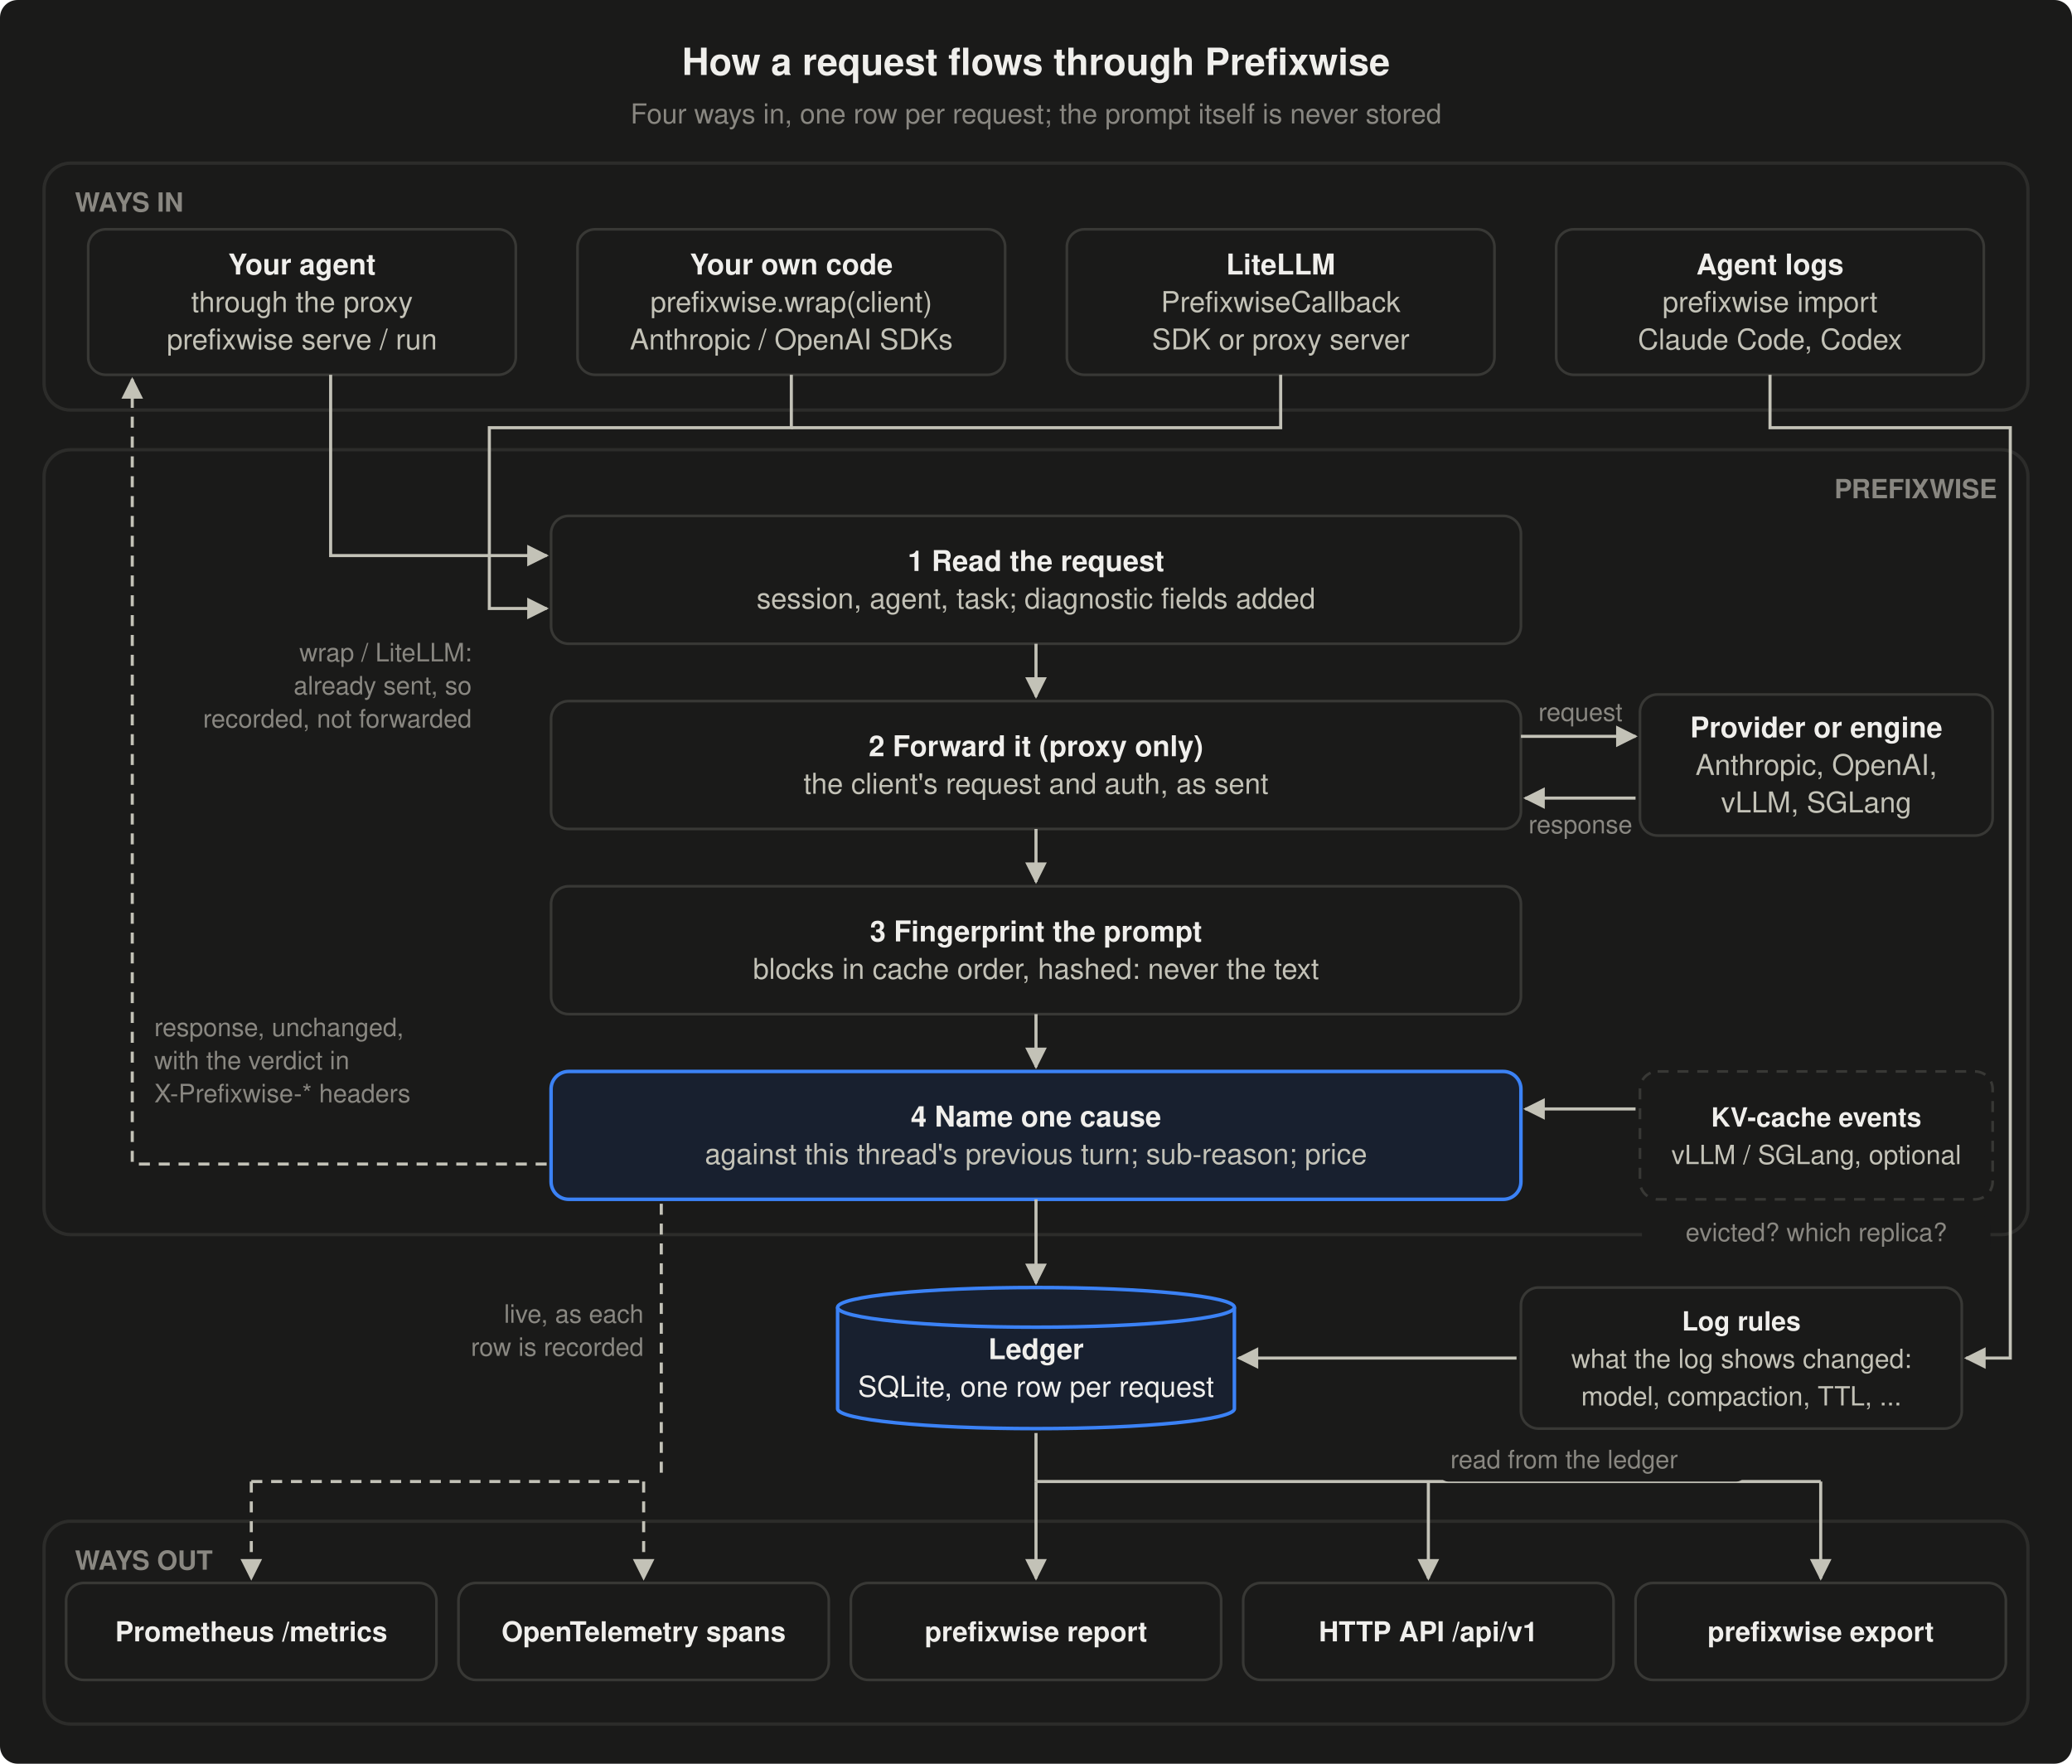
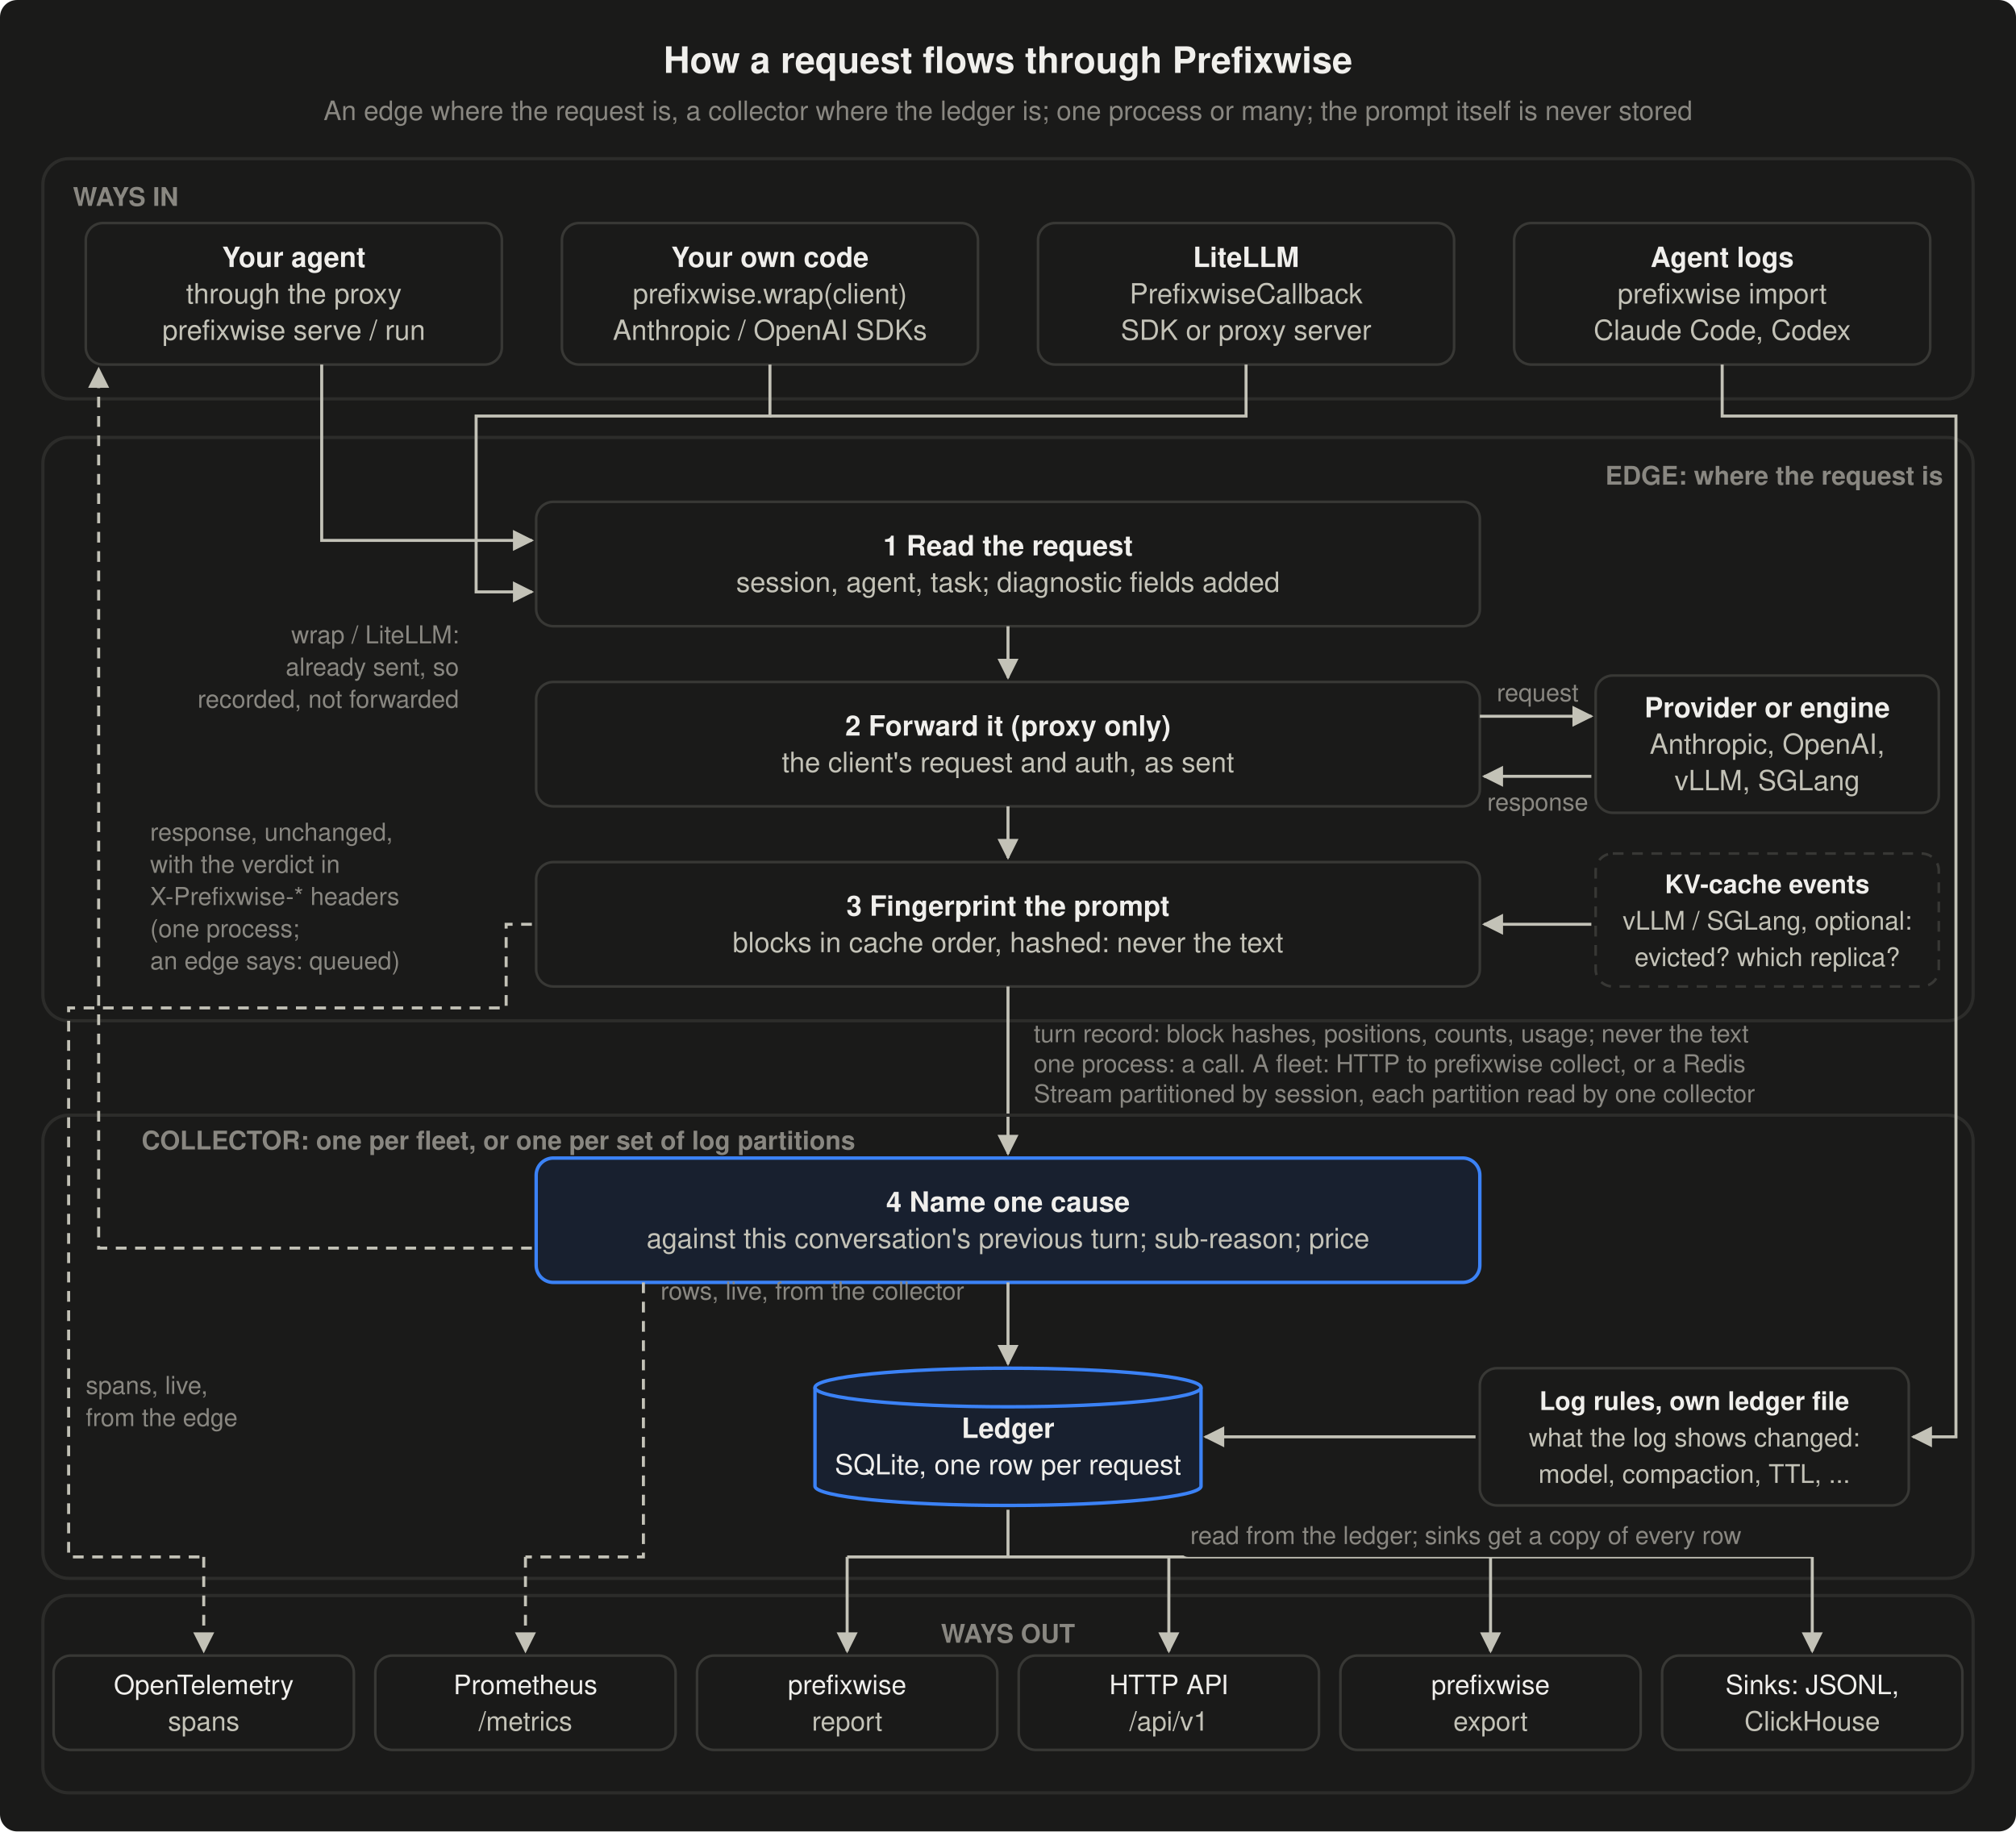
- <svg xmlns="http://www.w3.org/2000/svg" width="940" height="800" viewBox="0 0 940 800" role="img" aria-label="How a request flows through Prefixwise: four ways in; read, forward (proxy only), fingerprint and name one cause; the response back with the verdict in headers; agent logs through their own rules; one ledger row; Prometheus and OpenTelemetry live, report, API and export from the ledger" font-family="system-ui, -apple-system, 'Segoe UI', Helvetica, Arial, sans-serif">
+ <svg xmlns="http://www.w3.org/2000/svg" width="940" height="854" viewBox="0 0 940 854" role="img" aria-label="How a request flows through Prefixwise: four ways in; an edge reads, forwards (proxy only) and fingerprints the request where it is; a turn record (hashes, counts, usage, never text) crosses to a collector, in one process or over HTTP or a Redis Stream partitioned by session, which names one cause and writes one ledger row; the response back with the verdict in headers; the engine's KV-cache events joined at the edge; agent logs through their own rules into their own ledger file; OpenTelemetry spans live from the edge, Prometheus live from the collector's rows, report, API and export from the ledger, sinks a copy of every row" font-family="system-ui, -apple-system, 'Segoe UI', Helvetica, Arial, sans-serif">
  <defs>
    <marker id="a" viewBox="0 0 10 10" refX="9" refY="5" markerWidth="7" markerHeight="7" orient="auto-start-reverse">
      <path d="M0,0 L10,5 L0,10 z" fill="#c3c2b7" />
    </marker>
  </defs>
-   <rect width="940" height="800" rx="8" fill="#1a1a19" />
+   <rect width="940" height="854" rx="8" fill="#1a1a19" />
  <text x="470.0" y="34.0" fill="#f0efec" font-size="17" text-anchor="middle" font-weight="600">How a request flows through Prefixwise</text>
-   <text x="470.0" y="56.0" fill="#898781" font-size="12.5" text-anchor="middle" font-weight="400">Four ways in, one row per request; the prompt itself is never stored</text>
+   <text x="470.0" y="56.0" fill="#898781" font-size="12.5" text-anchor="middle" font-weight="400">An edge where the request is, a collector where the ledger is; one process or many; the prompt itself is never stored</text>
  <rect x="20" y="74" width="900" height="112" rx="12" fill="none" stroke="#2c2c2a" stroke-width="1.5" />
  <text x="34.0" y="96.0" fill="#898781" font-size="12" text-anchor="start" font-weight="600">WAYS IN</text>
  <rect x="40" y="104" width="194" height="66" rx="8" fill="#1a1a19" stroke="#383835" stroke-width="1.2" />
  <text x="137.0" y="124.5" fill="#f0efec" font-size="13" text-anchor="middle" font-weight="600">Your agent</text>
  <text x="137.0" y="141.5" fill="#c3c2b7" font-size="13" text-anchor="middle" font-weight="400">through the proxy</text>
  <text x="137.0" y="158.5" fill="#c3c2b7" font-size="13" text-anchor="middle" font-weight="400">prefixwise serve / run</text>
  <rect x="262" y="104" width="194" height="66" rx="8" fill="#1a1a19" stroke="#383835" stroke-width="1.2" />
  <text x="359.0" y="124.5" fill="#f0efec" font-size="13" text-anchor="middle" font-weight="600">Your own code</text>
  <text x="359.0" y="141.5" fill="#c3c2b7" font-size="13" text-anchor="middle" font-weight="400">prefixwise.wrap(client)</text>
  <text x="359.0" y="158.5" fill="#c3c2b7" font-size="13" text-anchor="middle" font-weight="400">Anthropic / OpenAI SDKs</text>
  <rect x="484" y="104" width="194" height="66" rx="8" fill="#1a1a19" stroke="#383835" stroke-width="1.2" />
  <text x="581.0" y="124.5" fill="#f0efec" font-size="13" text-anchor="middle" font-weight="600">LiteLLM</text>
  <text x="581.0" y="141.5" fill="#c3c2b7" font-size="13" text-anchor="middle" font-weight="400">PrefixwiseCallback</text>
  <text x="581.0" y="158.5" fill="#c3c2b7" font-size="13" text-anchor="middle" font-weight="400">SDK or proxy server</text>
  <rect x="706" y="104" width="194" height="66" rx="8" fill="#1a1a19" stroke="#383835" stroke-width="1.2" />
  <text x="803.0" y="124.5" fill="#f0efec" font-size="13" text-anchor="middle" font-weight="600">Agent logs</text>
  <text x="803.0" y="141.5" fill="#c3c2b7" font-size="13" text-anchor="middle" font-weight="400">prefixwise import</text>
  <text x="803.0" y="158.5" fill="#c3c2b7" font-size="13" text-anchor="middle" font-weight="400">Claude Code, Codex</text>
-   <rect x="20" y="204" width="900" height="356" rx="12" fill="none" stroke="#2c2c2a" stroke-width="1.5" />
-   <text x="906.0" y="226.0" fill="#898781" font-size="12" text-anchor="end" font-weight="600">PREFIXWISE</text>
+   <rect x="20" y="204" width="900" height="272" rx="12" fill="none" stroke="#2c2c2a" stroke-width="1.5" />
+   <text x="906.0" y="226.0" fill="#898781" font-size="12" text-anchor="end" font-weight="600">EDGE: where the request is</text>
  <rect x="250" y="234" width="440" height="58" rx="8" fill="#1a1a19" stroke="#383835" stroke-width="1.2" />
  <text x="470.0" y="259.0" fill="#f0efec" font-size="13" text-anchor="middle" font-weight="600">1  Read the request</text>
  <text x="470.0" y="276.0" fill="#c3c2b7" font-size="13" text-anchor="middle" font-weight="400">session, agent, task; diagnostic fields added</text>
  <rect x="250" y="318" width="440" height="58" rx="8" fill="#1a1a19" stroke="#383835" stroke-width="1.2" />
  <text x="470.0" y="343.0" fill="#f0efec" font-size="13" text-anchor="middle" font-weight="600">2  Forward it (proxy only)</text>
  <text x="470.0" y="360.0" fill="#c3c2b7" font-size="13" text-anchor="middle" font-weight="400">the client's request and auth, as sent</text>
  <rect x="250" y="402" width="440" height="58" rx="8" fill="#1a1a19" stroke="#383835" stroke-width="1.2" />
  <text x="470.0" y="427.0" fill="#f0efec" font-size="13" text-anchor="middle" font-weight="600">3  Fingerprint the prompt</text>
  <text x="470.0" y="444.0" fill="#c3c2b7" font-size="13" text-anchor="middle" font-weight="400">blocks in cache order, hashed: never the text</text>
-   <rect x="250" y="486" width="440" height="58" rx="8" fill="#18202f" stroke="#3b82f6" stroke-width="1.6" />
-   <text x="470.0" y="511.0" fill="#f0efec" font-size="13" text-anchor="middle" font-weight="600">4  Name one cause</text>
-   <text x="470.0" y="528.0" fill="#c3c2b7" font-size="13" text-anchor="middle" font-weight="400">against this thread's previous turn; sub-reason; price</text>
+   <rect x="250" y="540" width="440" height="58" rx="8" fill="#18202f" stroke="#3b82f6" stroke-width="1.6" />
+   <text x="470.0" y="565.0" fill="#f0efec" font-size="13" text-anchor="middle" font-weight="600">4  Name one cause</text>
+   <text x="470.0" y="582.0" fill="#c3c2b7" font-size="13" text-anchor="middle" font-weight="400">against this conversation's previous turn; sub-reason; price</text>
  <path d="M470.0,292.0 L470.0,316.0" fill="none" stroke="#c3c2b7" stroke-width="1.4" marker-end="url(#a)" />
  <path d="M470.0,376.0 L470.0,400.0" fill="none" stroke="#c3c2b7" stroke-width="1.4" marker-end="url(#a)" />
-   <path d="M470.0,460.0 L470.0,484.0" fill="none" stroke="#c3c2b7" stroke-width="1.4" marker-end="url(#a)" />
+   <path d="M470.0,460.0 L470.0,538.0" fill="none" stroke="#c3c2b7" stroke-width="1.4" marker-end="url(#a)" />
+   <text x="482.0" y="486.0" fill="#898781" font-size="11.5" text-anchor="start" font-weight="400">turn record: block hashes, positions, counts, usage; never the text</text>
+   <text x="482.0" y="500.0" fill="#898781" font-size="11.5" text-anchor="start" font-weight="400">one process: a call. A fleet: HTTP to prefixwise collect, or a Redis</text>
+   <text x="482.0" y="514.0" fill="#898781" font-size="11.5" text-anchor="start" font-weight="400">Stream partitioned by session, each partition read by one collector</text>
+   <rect x="20" y="520" width="900" height="216" rx="12" fill="none" stroke="#2c2c2a" stroke-width="1.5" />
+   <text x="34.0" y="542.0" fill="#898781" font-size="12" text-anchor="start" font-weight="600" />
+   <text x="66.0" y="536.0" fill="#898781" font-size="12" text-anchor="start" font-weight="600">COLLECTOR: one per fleet, or one per set of log partitions</text>
  <path d="M150.0,170.0 L150.0,252.0 L248.0,252.0" fill="none" stroke="#c3c2b7" stroke-width="1.4" marker-end="url(#a)" />
  <path d="M359.0,170.0 L359.0,194.0 L222.0,194.0 L222.0,276.0 L248.0,276.0" fill="none" stroke="#c3c2b7" stroke-width="1.4" marker-end="url(#a)" />
  <path d="M581.0,170.0 L581.0,194.0 L359.0,194.0" fill="none" stroke="#c3c2b7" stroke-width="1.4" />
  <text x="214.0" y="300.0" fill="#898781" font-size="11.5" text-anchor="end" font-weight="400">wrap / LiteLLM:</text>
  <text x="214.0" y="315.0" fill="#898781" font-size="11.5" text-anchor="end" font-weight="400">already sent, so</text>
  <text x="214.0" y="330.0" fill="#898781" font-size="11.5" text-anchor="end" font-weight="400">recorded, not forwarded</text>
-   <path d="M248.0,528.0 L60.0,528.0 L60.0,172.0" fill="none" stroke="#c3c2b7" stroke-width="1.4" stroke-dasharray="5 4" marker-end="url(#a)" />
-   <text x="70.0" y="470.0" fill="#898781" font-size="11.5" text-anchor="start" font-weight="400">response, unchanged,</text>
-   <text x="70.0" y="485.0" fill="#898781" font-size="11.5" text-anchor="start" font-weight="400">with the verdict in</text>
-   <text x="70.0" y="500.0" fill="#898781" font-size="11.5" text-anchor="start" font-weight="400">X-Prefixwise-* headers</text>
+   <path d="M248.0,582.0 L46.0,582.0 L46.0,172.0" fill="none" stroke="#c3c2b7" stroke-width="1.4" stroke-dasharray="5 4" marker-end="url(#a)" />
+   <text x="70.0" y="392.0" fill="#898781" font-size="11.5" text-anchor="start" font-weight="400">response, unchanged,</text>
+   <text x="70.0" y="407.0" fill="#898781" font-size="11.5" text-anchor="start" font-weight="400">with the verdict in</text>
+   <text x="70.0" y="422.0" fill="#898781" font-size="11.5" text-anchor="start" font-weight="400">X-Prefixwise-* headers</text>
+   <text x="70.0" y="437.0" fill="#898781" font-size="11.5" text-anchor="start" font-weight="400">(one process;</text>
+   <text x="70.0" y="452.0" fill="#898781" font-size="11.5" text-anchor="start" font-weight="400">an edge says: queued)</text>
  <rect x="744" y="315" width="160" height="64" rx="8" fill="#1a1a19" stroke="#383835" stroke-width="1.2" />
  <text x="824.0" y="334.5" fill="#f0efec" font-size="13" text-anchor="middle" font-weight="600">Provider or engine</text>
  <text x="824.0" y="351.5" fill="#c3c2b7" font-size="13" text-anchor="middle" font-weight="400">Anthropic, OpenAI,</text>
  <text x="824.0" y="368.5" fill="#c3c2b7" font-size="13" text-anchor="middle" font-weight="400">vLLM, SGLang</text>
  <path d="M690.0,334.0 L742.0,334.0" fill="none" stroke="#c3c2b7" stroke-width="1.4" marker-end="url(#a)" />
  <text x="717.0" y="327.0" fill="#898781" font-size="11.5" text-anchor="middle" font-weight="400">request</text>
  <path d="M742.0,362.0 L692.0,362.0" fill="none" stroke="#c3c2b7" stroke-width="1.4" marker-end="url(#a)" />
  <text x="717.0" y="378.0" fill="#898781" font-size="11.5" text-anchor="middle" font-weight="400">response</text>
-   <rect x="744" y="486" width="160" height="58" rx="8" fill="#1a1a19" stroke="#383835" stroke-width="1.2" stroke-dasharray="5 4" />
-   <text x="824.0" y="511.0" fill="#f0efec" font-size="12" text-anchor="middle" font-weight="600">KV-cache events</text>
-   <text x="824.0" y="528.0" fill="#c3c2b7" font-size="12" text-anchor="middle" font-weight="400">vLLM / SGLang, optional</text>
-   <path d="M742.0,503.0 L692.0,503.0" fill="none" stroke="#c3c2b7" stroke-width="1.4" marker-end="url(#a)" />
-   <rect x="744.9" y="551.5" width="158.1" height="17.5" rx="4" fill="#1a1a19" />
-   <text x="824.0" y="563.0" fill="#898781" font-size="11.5" text-anchor="middle" font-weight="400">evicted? which replica?</text>
-   <rect x="690" y="584" width="200" height="64" rx="8" fill="#1a1a19" stroke="#383835" stroke-width="1.2" />
-   <text x="790.0" y="603.5" fill="#f0efec" font-size="12" text-anchor="middle" font-weight="600">Log rules</text>
-   <text x="790.0" y="620.5" fill="#c3c2b7" font-size="12" text-anchor="middle" font-weight="400">what the log shows changed:</text>
-   <text x="790.0" y="637.5" fill="#c3c2b7" font-size="12" text-anchor="middle" font-weight="400">model, compaction, TTL, ...</text>
-   <path d="M803.0,170.0 L803.0,194.0 L912.0,194.0 L912.0,616.0 L892.0,616.0" fill="none" stroke="#c3c2b7" stroke-width="1.4" marker-end="url(#a)" />
-   <path d="M688.0,616.0 L562.0,616.0" fill="none" stroke="#c3c2b7" stroke-width="1.4" marker-end="url(#a)" />
-   <path d="M380,593 V639 A90.0,9 0 0 0 560,639 V593" fill="#18202f" stroke="#3b82f6" stroke-width="1.6" />
-   <ellipse cx="470.0" cy="593" rx="90.0" ry="9" fill="#18202f" stroke="#3b82f6" stroke-width="1.6" />
-   <text x="470.0" y="616.5" fill="#f0efec" font-size="13" text-anchor="middle" font-weight="600">Ledger</text>
-   <text x="470.0" y="633.5" fill="#f0efec" font-size="13" text-anchor="middle" font-weight="400">SQLite, one row per request</text>
-   <path d="M470.0,544.0 L470.0,582.0" fill="none" stroke="#c3c2b7" stroke-width="1.4" marker-end="url(#a)" />
-   <rect x="20" y="690" width="900" height="92" rx="12" fill="none" stroke="#2c2c2a" stroke-width="1.5" />
-   <text x="34.0" y="712.0" fill="#898781" font-size="12" text-anchor="start" font-weight="600">WAYS OUT</text>
-   <rect x="30.0" y="718" width="168" height="44" rx="8" fill="#1a1a19" stroke="#383835" stroke-width="1.2" />
-   <text x="114.0" y="744.5" fill="#f0efec" font-size="12.5" text-anchor="middle" font-weight="600">Prometheus /metrics</text>
-   <rect x="208.0" y="718" width="168" height="44" rx="8" fill="#1a1a19" stroke="#383835" stroke-width="1.2" />
-   <text x="292.0" y="744.5" fill="#f0efec" font-size="12.5" text-anchor="middle" font-weight="600">OpenTelemetry spans</text>
-   <rect x="386.0" y="718" width="168" height="44" rx="8" fill="#1a1a19" stroke="#383835" stroke-width="1.2" />
-   <text x="470.0" y="744.5" fill="#f0efec" font-size="12.5" text-anchor="middle" font-weight="600">prefixwise report</text>
-   <rect x="564.0" y="718" width="168" height="44" rx="8" fill="#1a1a19" stroke="#383835" stroke-width="1.2" />
-   <text x="648.0" y="744.5" fill="#f0efec" font-size="12.5" text-anchor="middle" font-weight="600">HTTP API /api/v1</text>
-   <rect x="742.0" y="718" width="168" height="44" rx="8" fill="#1a1a19" stroke="#383835" stroke-width="1.2" />
-   <text x="826.0" y="744.5" fill="#f0efec" font-size="12.5" text-anchor="middle" font-weight="600">prefixwise export</text>
-   <path d="M300,546 V672 M114.0,672 H292.0" fill="none" stroke="#c3c2b7" stroke-width="1.4" stroke-dasharray="5 4" />
-   <path d="M114.0,672.0 L114.0,716.0" fill="none" stroke="#c3c2b7" stroke-width="1.4" stroke-dasharray="5 4" marker-end="url(#a)" />
-   <path d="M292.0,672.0 L292.0,716.0" fill="none" stroke="#c3c2b7" stroke-width="1.4" stroke-dasharray="5 4" marker-end="url(#a)" />
-   <text x="292.0" y="600.0" fill="#898781" font-size="11.5" text-anchor="end" font-weight="400">live, as each</text>
-   <text x="292.0" y="615.0" fill="#898781" font-size="11.5" text-anchor="end" font-weight="400">row is recorded</text>
-   <path d="M470.0,650 V672 M470.0,672 H826.0" fill="none" stroke="#c3c2b7" stroke-width="1.4" />
-   <path d="M470.0,672.0 L470.0,716.0" fill="none" stroke="#c3c2b7" stroke-width="1.4" marker-end="url(#a)" />
-   <path d="M648.0,672.0 L648.0,716.0" fill="none" stroke="#c3c2b7" stroke-width="1.4" marker-end="url(#a)" />
-   <path d="M826.0,672.0 L826.0,716.0" fill="none" stroke="#c3c2b7" stroke-width="1.4" marker-end="url(#a)" />
-   <rect x="653.0" y="654.5" width="138.8" height="17.5" rx="4" fill="#1a1a19" />
-   <text x="658.0" y="666.0" fill="#898781" font-size="11.5" text-anchor="start" font-weight="400">read from the ledger</text>
+   <rect x="744" y="398" width="160" height="62" rx="8" fill="#1a1a19" stroke="#383835" stroke-width="1.2" stroke-dasharray="5 4" />
+   <text x="824.0" y="416.5" fill="#f0efec" font-size="12" text-anchor="middle" font-weight="600">KV-cache events</text>
+   <text x="824.0" y="433.5" fill="#c3c2b7" font-size="12" text-anchor="middle" font-weight="400">vLLM / SGLang, optional:</text>
+   <text x="824.0" y="450.5" fill="#c3c2b7" font-size="12" text-anchor="middle" font-weight="400">evicted? which replica?</text>
+   <path d="M742.0,431.0 L692.0,431.0" fill="none" stroke="#c3c2b7" stroke-width="1.4" marker-end="url(#a)" />
+   <rect x="690" y="638" width="200" height="64" rx="8" fill="#1a1a19" stroke="#383835" stroke-width="1.2" />
+   <text x="790.0" y="657.5" fill="#f0efec" font-size="12" text-anchor="middle" font-weight="600">Log rules, own ledger file</text>
+   <text x="790.0" y="674.5" fill="#c3c2b7" font-size="12" text-anchor="middle" font-weight="400">what the log shows changed:</text>
+   <text x="790.0" y="691.5" fill="#c3c2b7" font-size="12" text-anchor="middle" font-weight="400">model, compaction, TTL, ...</text>
+   <path d="M803.0,170.0 L803.0,194.0 L912.0,194.0 L912.0,670.0 L892.0,670.0" fill="none" stroke="#c3c2b7" stroke-width="1.4" marker-end="url(#a)" />
+   <path d="M688.0,670.0 L562.0,670.0" fill="none" stroke="#c3c2b7" stroke-width="1.4" marker-end="url(#a)" />
+   <path d="M380,647 V693 A90.0,9 0 0 0 560,693 V647" fill="#18202f" stroke="#3b82f6" stroke-width="1.6" />
+   <ellipse cx="470.0" cy="647" rx="90.0" ry="9" fill="#18202f" stroke="#3b82f6" stroke-width="1.6" />
+   <text x="470.0" y="670.5" fill="#f0efec" font-size="13" text-anchor="middle" font-weight="600">Ledger</text>
+   <text x="470.0" y="687.5" fill="#f0efec" font-size="13" text-anchor="middle" font-weight="400">SQLite, one row per request</text>
+   <path d="M470.0,598.0 L470.0,636.0" fill="none" stroke="#c3c2b7" stroke-width="1.4" marker-end="url(#a)" />
+   <rect x="20" y="744" width="900" height="92" rx="12" fill="none" stroke="#2c2c2a" stroke-width="1.5" />
+   <text x="470.0" y="766.0" fill="#898781" font-size="12" text-anchor="middle" font-weight="600">WAYS OUT</text>
+   <rect x="25.0" y="772" width="140" height="44" rx="8" fill="#1a1a19" stroke="#383835" stroke-width="1.2" />
+   <text x="95.0" y="790.0" fill="#f0efec" font-size="12.5" text-anchor="middle" font-weight="400">OpenTelemetry</text>
+   <text x="95.0" y="807.0" fill="#c3c2b7" font-size="12.5" text-anchor="middle" font-weight="400">spans</text>
+   <rect x="175.0" y="772" width="140" height="44" rx="8" fill="#1a1a19" stroke="#383835" stroke-width="1.2" />
+   <text x="245.0" y="790.0" fill="#f0efec" font-size="12.5" text-anchor="middle" font-weight="400">Prometheus</text>
+   <text x="245.0" y="807.0" fill="#c3c2b7" font-size="12.5" text-anchor="middle" font-weight="400">/metrics</text>
+   <rect x="325.0" y="772" width="140" height="44" rx="8" fill="#1a1a19" stroke="#383835" stroke-width="1.2" />
+   <text x="395.0" y="790.0" fill="#f0efec" font-size="12.5" text-anchor="middle" font-weight="400">prefixwise</text>
+   <text x="395.0" y="807.0" fill="#c3c2b7" font-size="12.5" text-anchor="middle" font-weight="400">report</text>
+   <rect x="475.0" y="772" width="140" height="44" rx="8" fill="#1a1a19" stroke="#383835" stroke-width="1.2" />
+   <text x="545.0" y="790.0" fill="#f0efec" font-size="12.5" text-anchor="middle" font-weight="400">HTTP API</text>
+   <text x="545.0" y="807.0" fill="#c3c2b7" font-size="12.5" text-anchor="middle" font-weight="400">/api/v1</text>
+   <rect x="625.0" y="772" width="140" height="44" rx="8" fill="#1a1a19" stroke="#383835" stroke-width="1.2" />
+   <text x="695.0" y="790.0" fill="#f0efec" font-size="12.5" text-anchor="middle" font-weight="400">prefixwise</text>
+   <text x="695.0" y="807.0" fill="#c3c2b7" font-size="12.5" text-anchor="middle" font-weight="400">export</text>
+   <rect x="775.0" y="772" width="140" height="44" rx="8" fill="#1a1a19" stroke="#383835" stroke-width="1.2" />
+   <text x="845.0" y="790.0" fill="#f0efec" font-size="12.5" text-anchor="middle" font-weight="400">Sinks: JSONL,</text>
+   <text x="845.0" y="807.0" fill="#c3c2b7" font-size="12.5" text-anchor="middle" font-weight="400">ClickHouse</text>
+   <path d="M300,598 V726 H245.0" fill="none" stroke="#c3c2b7" stroke-width="1.4" stroke-dasharray="5 4" />
+   <path d="M245.0,726.0 L245.0,770.0" fill="none" stroke="#c3c2b7" stroke-width="1.4" stroke-dasharray="5 4" marker-end="url(#a)" />
+   <text x="308.0" y="606.0" fill="#898781" font-size="11.5" text-anchor="start" font-weight="400">rows, live, from the collector</text>
+   <path d="M248,431 H236 V470 H32 V726 H95.0" fill="none" stroke="#c3c2b7" stroke-width="1.4" stroke-dasharray="5 4" />
+   <path d="M95.0,726.0 L95.0,770.0" fill="none" stroke="#c3c2b7" stroke-width="1.4" stroke-dasharray="5 4" marker-end="url(#a)" />
+   <text x="40.0" y="650.0" fill="#898781" font-size="11.5" text-anchor="start" font-weight="400">spans, live,</text>
+   <text x="40.0" y="665.0" fill="#898781" font-size="11.5" text-anchor="start" font-weight="400">from the edge</text>
+   <path d="M470.0,704 V726 M395.0,726 H845.0" fill="none" stroke="#c3c2b7" stroke-width="1.4" />
+   <path d="M395.0,726.0 L395.0,770.0" fill="none" stroke="#c3c2b7" stroke-width="1.4" marker-end="url(#a)" />
+   <path d="M545.0,726.0 L545.0,770.0" fill="none" stroke="#c3c2b7" stroke-width="1.4" marker-end="url(#a)" />
+   <path d="M695.0,726.0 L695.0,770.0" fill="none" stroke="#c3c2b7" stroke-width="1.4" marker-end="url(#a)" />
+   <path d="M845.0,726.0 L845.0,770.0" fill="none" stroke="#c3c2b7" stroke-width="1.4" marker-end="url(#a)" />
+   <rect x="550.0" y="708.5" width="338.4" height="17.5" rx="4" fill="#1a1a19" />
+   <text x="555.0" y="720.0" fill="#898781" font-size="11.5" text-anchor="start" font-weight="400">read from the ledger; sinks get a copy of every row</text>
</svg>
